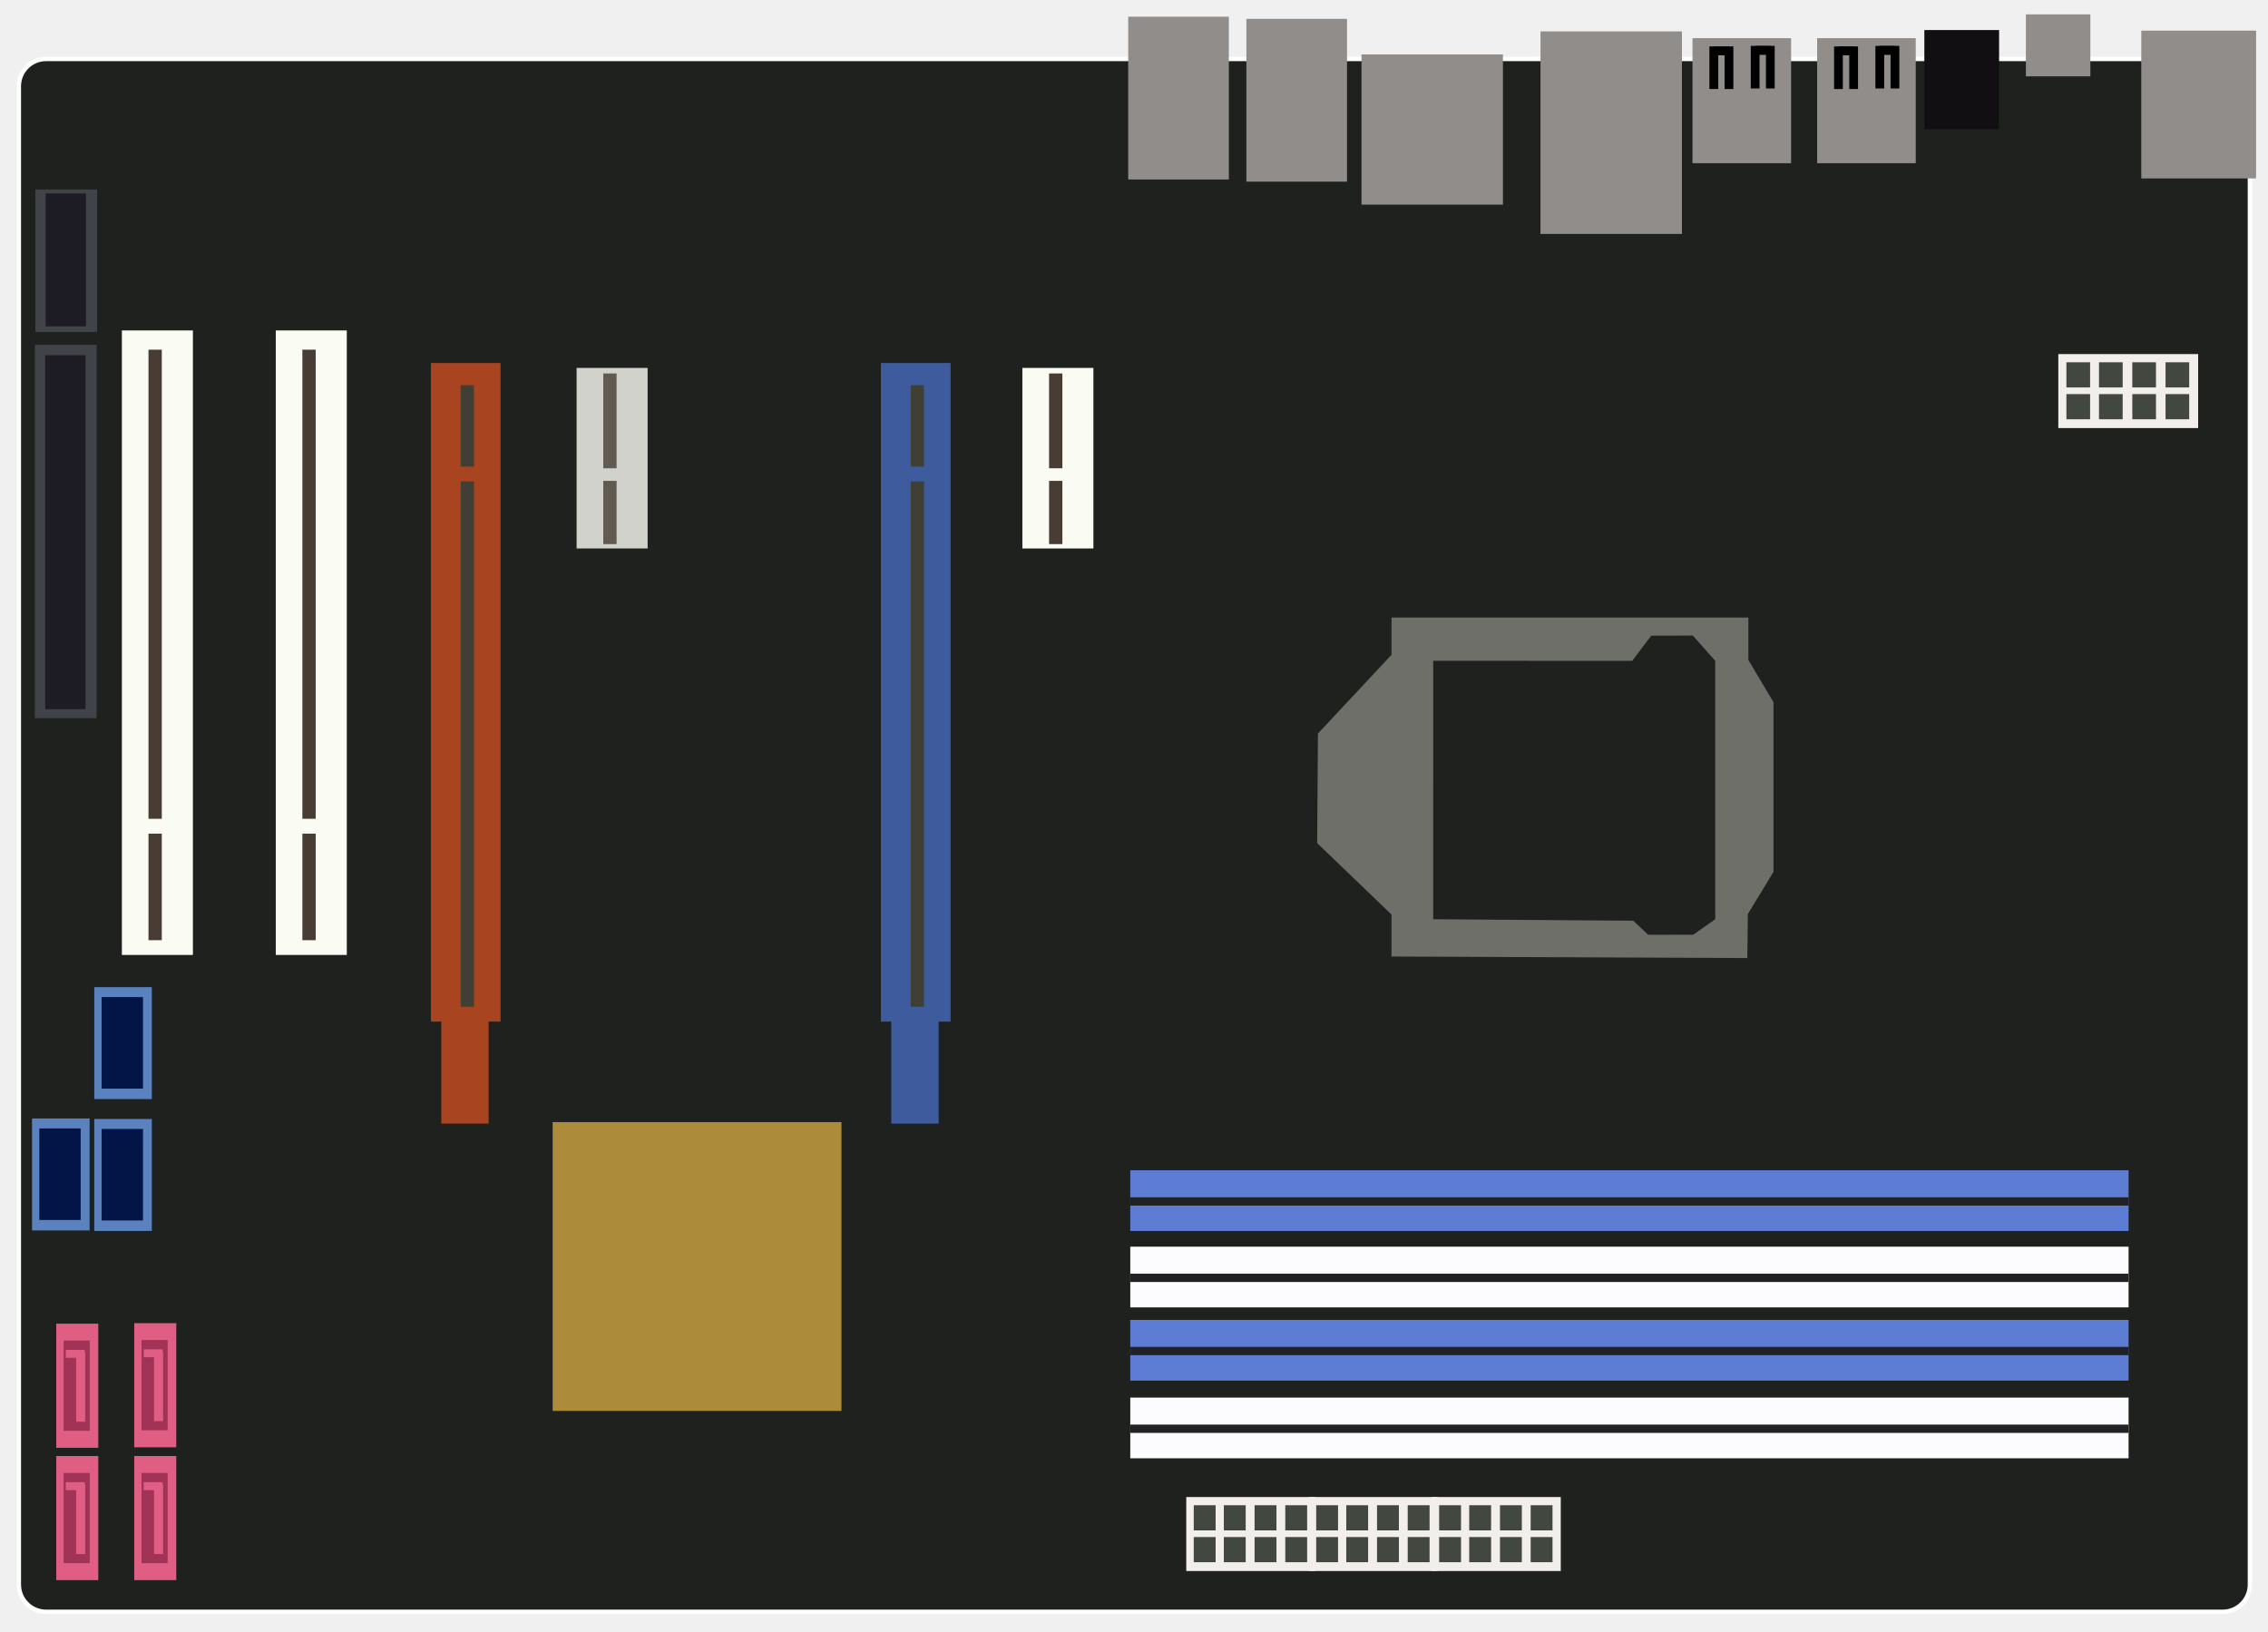
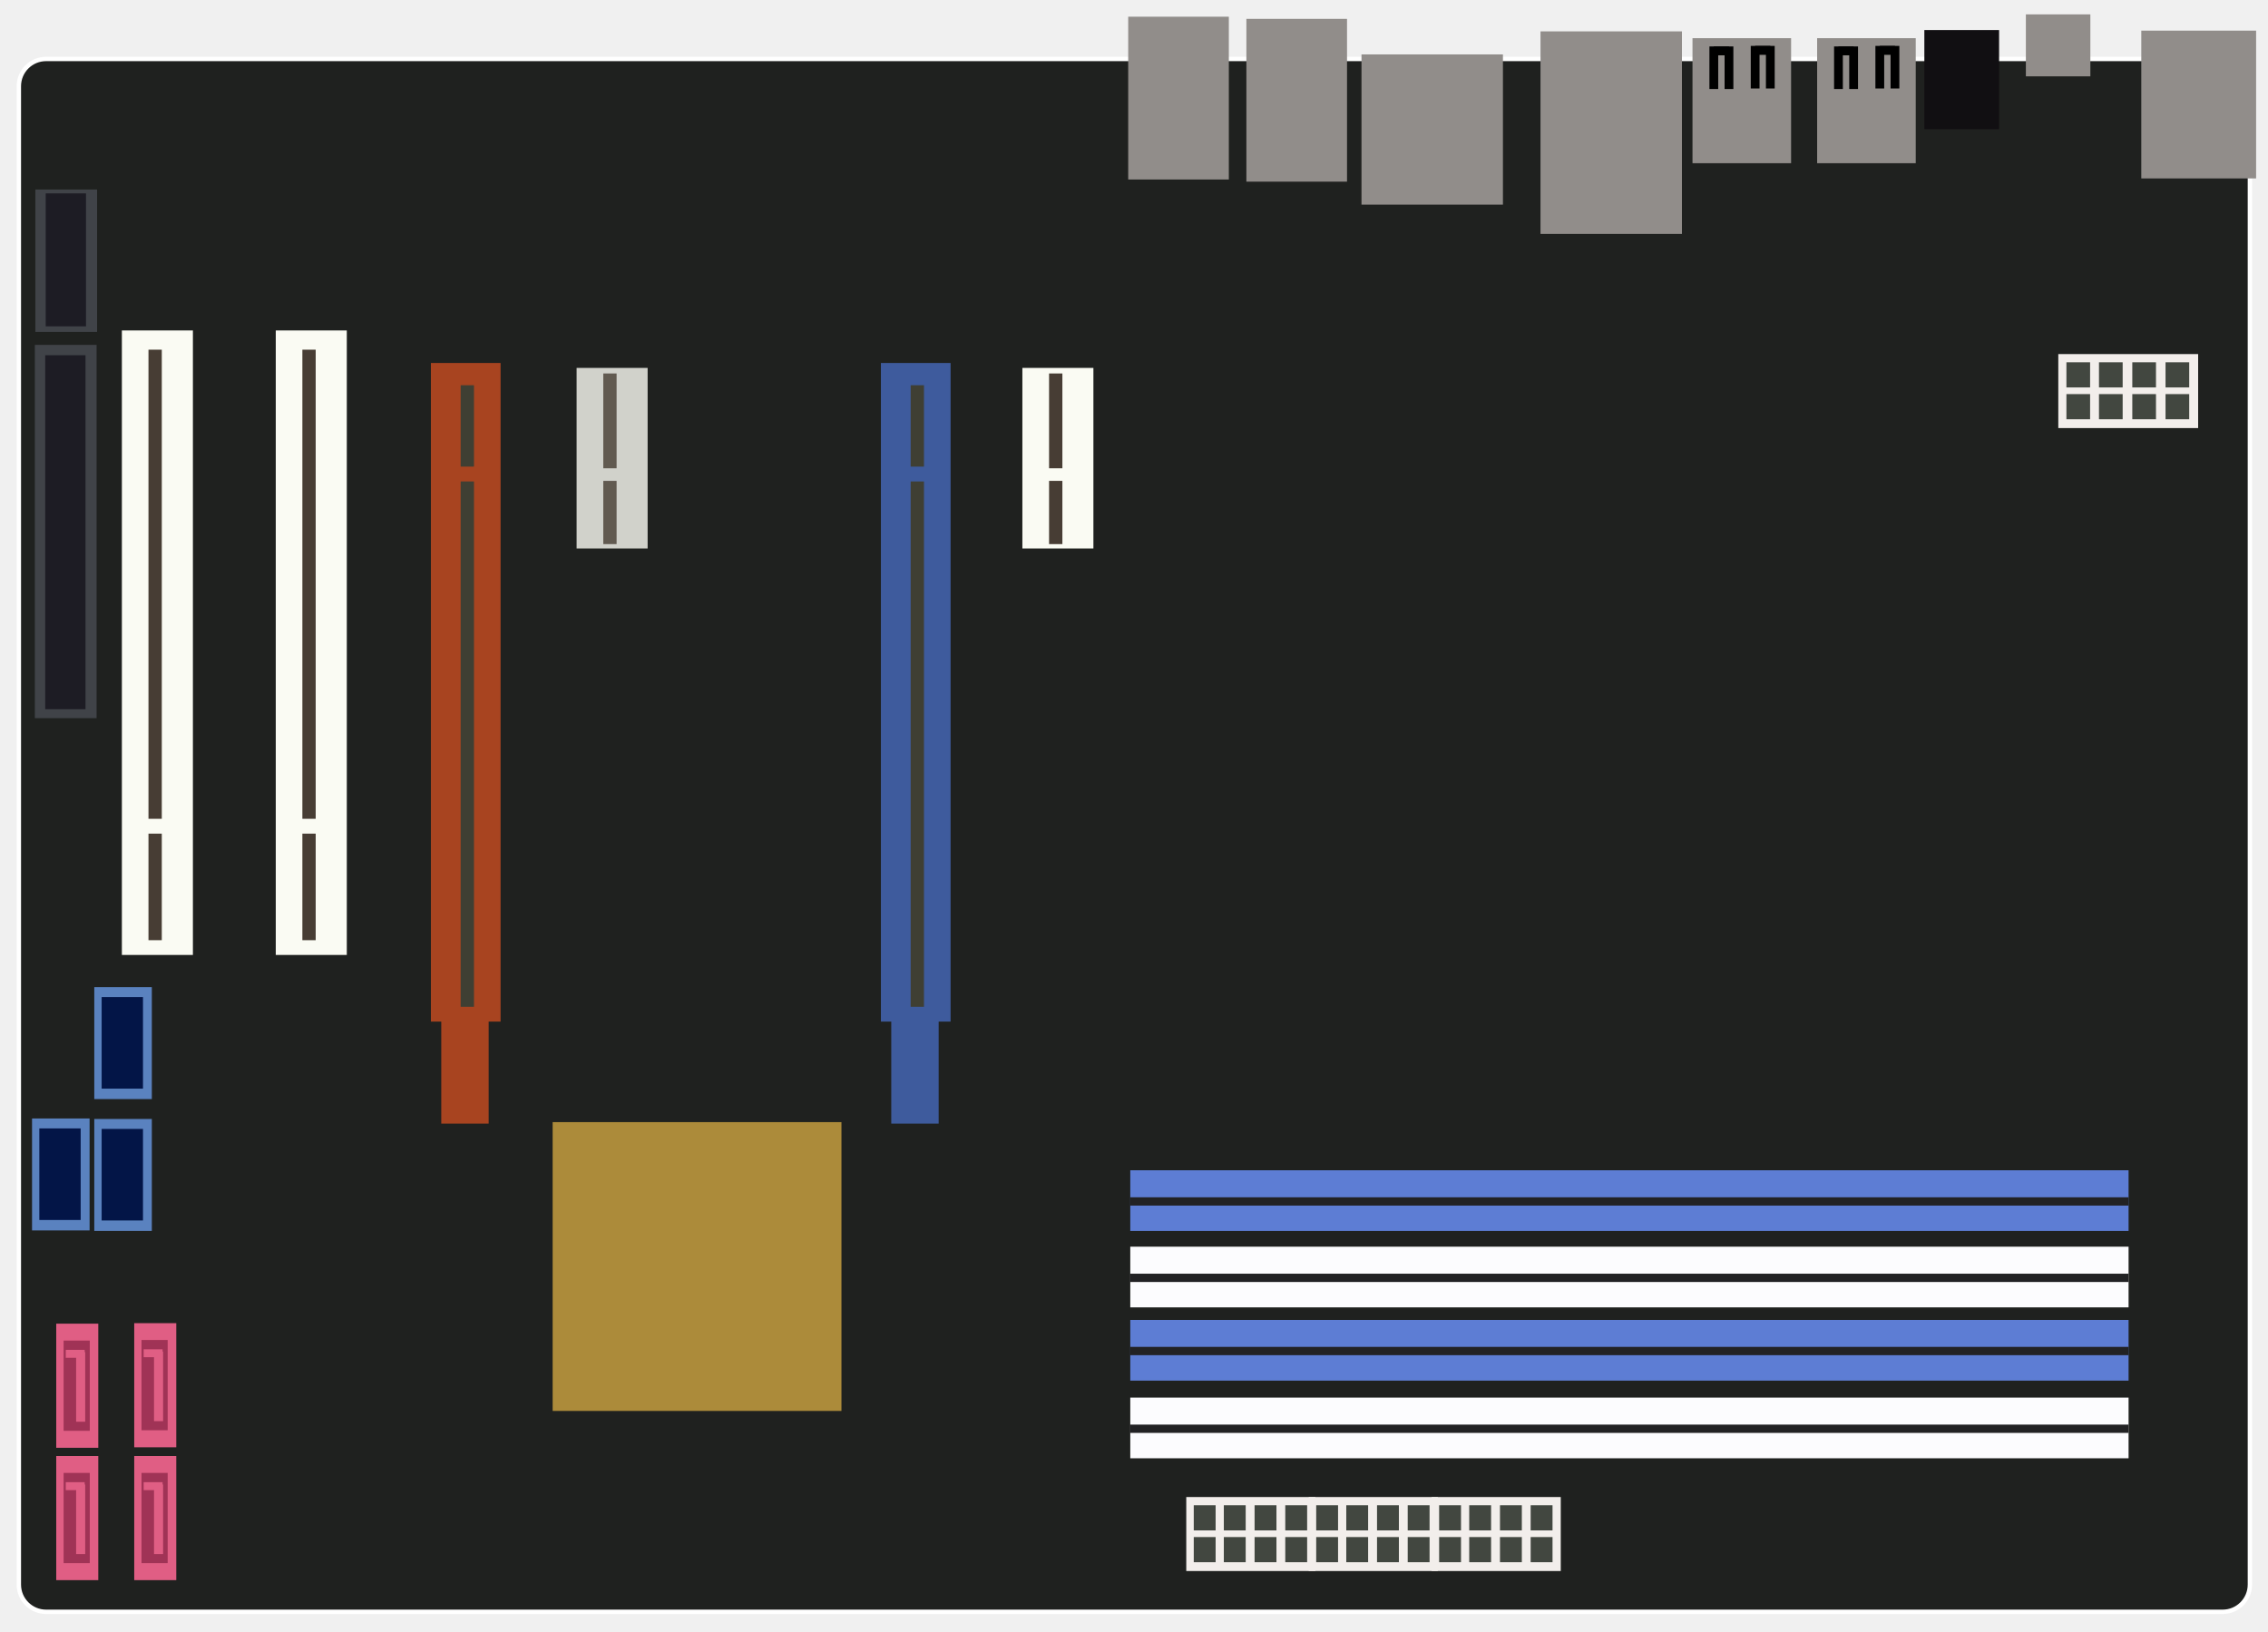
<svg id="svg10143" viewBox="0 0 921.802 663" version="1.1" width="921.8" height="663">
  <g id="layer1" transform="translate(-46.361,-51.543)">
    <g id="layer1-2" label="Layer 1" transform="matrix(0,3.3683,-3.3683,0,1104.967,-1080.503)">
      <g id="g1973" transform="translate(40.07391,-13.79084)">
        <rect id="rect1727" style="fill:#1f211f;stroke:#ffffff;stroke-width:0.527" transform="rotate(-90)" ry="3.283" height="187.38" width="269.21" y="303.13" x="-325.8" />
        <g id="g3333" className="io-link-styles">
          <rect id="rect1729" style="fill:#918d8a" transform="rotate(-90)" ry="0" height="19.643" width="12.143" y="298.03" x="-191.94" />
          <rect id="rect1731" style="fill:#918d8a" transform="rotate(-90)" ry="0" height="19.643" width="12.143" y="298.29" x="-177.68" />
          <rect id="rect1733" style="fill:#918d8a" transform="rotate(-90)" ry="0" height="18.128" width="17.067" y="302.58" x="-163.79" />
          <rect id="rect1735" style="fill:#918d8a" transform="rotate(-90)" ry="0" height="24.441" width="17.067" y="299.8" x="-142.19" />
          <g id="g1751" transform="rotate(-90,372.02,171.71)">
            <rect id="rect1737" style="fill:#918d8a" ry="0" height="15.088" width="11.898" y="100.31" x="434.92" />
            <g id="g1743" transform="translate(0.063135,-0.063135)">
              <path id="path1739" style="fill:none;stroke:#000000;stroke-width:1.06px" connector-curvature="0" d="m 439.26,106.51 v -4.611 h -1.833" />
              <path id="path1741" d="m 437.43,106.51 v -4.611 h 1.833" style="fill:none;stroke:#000000;stroke-width:1.06px" connector-curvature="0" />
            </g>
            <g id="g1749" transform="translate(5.0508,-0.12627)">
              <path id="path1745" d="m 439.26,106.51 v -4.611 h -1.833" style="fill:none;stroke:#000000;stroke-width:1.06px" connector-curvature="0" />
              <path id="path1747" style="fill:none;stroke:#000000;stroke-width:1.06px" connector-curvature="0" d="m 437.43,106.51 v -4.611 h 1.833" />
            </g>
          </g>
          <g id="g1767" transform="rotate(-90,379.54,179.23)">
            <rect id="rect1753" style="fill:#918d8a" ry="0" height="15.088" width="11.898" y="100.31" x="434.92" />
            <g id="g1759" transform="translate(0.063135,-0.063135)">
              <path id="path1755" d="m 439.26,106.51 v -4.611 h -1.833" style="fill:none;stroke:#000000;stroke-width:1.06px" connector-curvature="0" />
              <path id="path1757" style="fill:none;stroke:#000000;stroke-width:1.06px" connector-curvature="0" d="m 437.43,106.51 v -4.611 h 1.833" />
            </g>
            <g id="g1765" transform="translate(5.0508,-0.12627)">
              <path id="path1761" style="fill:none;stroke:#000000;stroke-width:1.06px" connector-curvature="0" d="m 439.26,106.51 v -4.611 h -1.833" />
              <path id="path1763" d="m 437.43,106.51 v -4.611 h 1.833" style="fill:none;stroke:#000000;stroke-width:1.06px" connector-curvature="0" />
            </g>
          </g>
          <rect id="rect1769" style="fill:#110f12" transform="rotate(-90)" height="11.964" width="9.018" y="299.64" x="-95.873" />
          <rect id="rect1771" style="fill:#918d8a" transform="rotate(-90)" ry="0" height="17.834" width="13.853" y="299.71" x="-69.695" />
          <rect id="rect1773" style="fill:#918d8a" transform="rotate(-90)" ry="0" height="7.477" width="7.782" y="297.75" x="-83.623" />
        </g>
-         <g id="g3110" className="cpu-link-styles">
+         <g id="g3110" className="cpu-link-styles" opacity="0">
          <rect id="rect3331" style="fill:#1f211f" transform="rotate(-90)" height="40" width="40" y="371" x="-159" />
          <path id="path1775" d="m 370.53,160.17 h 4.5 l 9.5,8.875 13.219,0.094 8.625,-8.969 h 5.062 l 0.188,-42.938 -5.312,-0.062 -5.094,-3.094 h -20.469 l -5.094,3.031 h -5.125 z m 5.219,-5.031 0.011,-24.017 -3.041,-2.294 -0.011,-5.016 3.041,-2.704 h 31.188 l 1.865,2.647 0.01,5.441 -1.696,1.811 -0.179,24.133 z" nodetypes="ccccccccccccccccccccccccc" style="fill:#6e6f69" connector-curvature="0" />
        </g>
        <g id="#g3331">
          <rect id="rect1777" className="ram-link-styles" style="fill:#5d7dd4" transform="rotate(-90)" height="7.324" width="120.46" y="437.23" x="-191.69" />
          <rect id="rect1779" style="fill:#222224" transform="rotate(-90)" height="1.002" width="120.49" y="440.49" x="-191.72" />
          <rect id="rect1781" className="ram-link-styles" style="fill:#5d7dd4" transform="rotate(-90)" height="7.324" width="120.46" y="455.29" x="-191.69" />
          <rect id="rect1783" style="fill:#222224" transform="rotate(-90)" height="1.002" width="120.49" y="458.54" x="-191.72" />
          <rect id="rect1785" className="ram-link-styles" style="fill:#fcfcfe" transform="rotate(-90)" height="7.324" width="120.46" y="446.45" x="-191.69" />
          <rect id="rect1787" style="fill:#222224" transform="rotate(-90)" height="1.002" width="120.49" y="449.71" x="-191.72" />
          <rect id="rect1789" className="ram-link-styles" style="fill:#fcfcfe" transform="rotate(-90)" height="7.324" width="120.46" y="464.66" x="-191.69" />
          <rect id="rect1791" style="fill:#222224" transform="rotate(-90)" height="1.002" width="120.49" y="467.92" x="-191.72" />
        </g>
        <path id="path1793" d="m 339.82,221.78 h 79.469 v -1.25 h 12.312 v -5.719 h -12.312 v -1.438 h -79.47 v 8.406 z" style="fill:#3e5b9d" connector-curvature="0" />
        <rect id="rect1795" style="fill:#3f3f33" transform="rotate(-90)" height="9.821" width="1.607" y="342.5" x="-218.19" />
        <rect id="rect1797" style="fill:#3f3f33" transform="rotate(-90)" height="63.393" width="1.607" y="354.11" x="-218.19" />
        <path id="path1799" style="fill:#a84420" connector-curvature="0" d="m 339.82,276.08 h 79.469 v -1.25 h 12.312 v -5.719 h -12.312 v -1.438 h -79.47 v 8.406 z" />
        <rect id="rect1801" style="fill:#3f3f33" transform="rotate(-90)" height="9.821" width="1.607" y="342.5" x="-272.49" />
        <rect id="rect1803" style="fill:#3f3f33" transform="rotate(-90)" height="63.393" width="1.607" y="354.11" x="-272.49" />
        <rect id="rect1805" style="fill:#fafbf3" transform="rotate(-90)" height="75.357" width="8.571" y="335.89" x="-294.8" />
        <rect id="rect1807" style="fill:#473d34" transform="rotate(-90)" height="56.607" width="1.607" y="338.21" x="-291.59" />
        <rect id="rect1809" style="fill:#473d34" transform="rotate(-90)" height="12.857" width="1.607" y="396.61" x="-291.59" />
        <rect id="rect1811" style="fill:#fafbf3" transform="rotate(-90)" height="75.357" width="8.571" y="335.89" x="-313.37" />
        <rect id="rect1813" style="fill:#473d34" transform="rotate(-90)" height="56.607" width="1.607" y="338.21" x="-310.16" />
        <rect id="rect1815" style="fill:#473d34" transform="rotate(-90)" height="12.857" width="1.607" y="396.61" x="-310.16" />
        <rect id="rect1817" style="opacity:0.811;fill:#fafbf3" transform="rotate(-90)" height="21.786" width="8.571" y="340.41" x="-258.5" />
        <rect id="rect1819" style="opacity:0.811;fill:#473d34" transform="rotate(-90)" height="11.441" width="1.607" y="341.08" x="-255.28" />
        <rect id="rect1821" style="opacity:0.811;fill:#473d34" transform="rotate(-90)" height="7.631" width="1.607" y="354.04" x="-255.28" />
        <rect id="rect1823" style="fill:#fafbf3" transform="rotate(-90)" height="21.786" width="8.571" y="340.41" x="-204.71" />
        <rect id="rect1825" style="fill:#473d34" transform="rotate(-90)" height="11.441" width="1.607" y="341.08" x="-201.49" />
        <rect id="rect1827" style="fill:#473d34" transform="rotate(-90)" height="7.631" width="1.607" y="354.04" x="-201.49" />
        <rect id="rect1829" style="fill:#e05e84" transform="rotate(-90)" height="14.978" width="5.074" y="455.68" x="-311.88" />
        <rect id="rect1831" style="fill:#a03356" transform="rotate(-90)" height="10.89" width="3.157" y="457.71" x="-311" />
        <path id="path1833" d="m 458.83,310.74 h 0.957 v -1.25 h 7.716 v -1.094 h -8.395 v 0.062 h -0.278 v 2.281 z" style="fill:#e05e84" connector-curvature="0" />
        <rect id="rect1835" style="fill:#e05e84" transform="rotate(-90)" height="14.978" width="5.074" y="471.71" x="-311.88" />
        <rect id="rect1837" style="fill:#a03356" transform="rotate(-90)" height="10.89" width="3.157" y="473.75" x="-311" />
        <path id="path1839" style="fill:#e05e84" connector-curvature="0" d="m 474.87,310.74 h 0.957 v -1.25 h 7.716 v -1.094 h -8.395 v 0.062 h -0.278 v 2.281 z" />
        <rect id="rect1841" style="fill:#e05e84" transform="rotate(-90)" height="14.978" width="5.074" y="471.71" x="-321.29" />
        <rect id="rect1843" style="fill:#a03356" transform="rotate(-90)" height="10.89" width="3.157" y="473.75" x="-320.4" />
        <path id="path1845" d="m 474.87,320.14 h 0.957 v -1.25 h 7.716 v -1.094 h -8.395 v 0.062 h -0.278 v 2.281 z" style="fill:#e05e84" connector-curvature="0" />
        <rect id="rect1847" style="fill:#e05e84" transform="rotate(-90)" height="14.978" width="5.074" y="455.74" x="-321.29" />
        <rect id="rect1849" style="fill:#a03356" transform="rotate(-90)" height="10.89" width="3.157" y="457.78" x="-320.4" />
        <path id="path1851" style="fill:#e05e84" connector-curvature="0" d="m 458.9,320.14 h 0.957 v -1.25 h 7.716 v -1.094 h -8.395 v 0.062 h -0.278 v 2.281 z" />
        <path id="path1853" style="fill:#7a7571" transform="rotate(-90,372.65,172.6)" cx="258.17" cy="273.701" rx="9.152" ry="8.839" d="" />
        <g id="g1861" transform="rotate(-90,372.02,171.71)">
          <rect id="rect1855" style="fill:#ac8b3a" height="34.85" width="34.85" y="231.11" x="282.34" />
          <path id="path1857" style="fill:#e0e2ed" transform="translate(-0.37881)" cx="286.631" cy="229.845" r="3.283" d="" />
          <path id="path1859" style="fill:#e0e2ed" transform="translate(26.264,37.628)" cx="286.631" cy="229.845" r="3.283" d="" />
        </g>
        <rect id="rect1863" style="fill:#5a82bf" transform="rotate(-90)" height="13.511" width="6.945" y="431.04" x="-316.7" />
        <rect id="rect1865" style="fill:#031547" transform="rotate(-90)" height="11.049" width="4.988" y="432.24" x="-315.81" />
        <rect id="rect1867" style="fill:#5a82bf" transform="rotate(-90)" height="13.511" width="6.945" y="415.13" x="-316.7" />
        <rect id="rect1869" style="fill:#031547" transform="rotate(-90)" height="11.049" width="4.988" y="416.33" x="-315.81" />
        <rect id="rect1871" style="fill:#5a82bf" transform="rotate(-90)" height="13.511" width="6.945" y="430.98" x="-324.21" />
        <rect id="rect1873" style="fill:#031547" transform="rotate(-90)" height="11.049" width="4.988" y="432.18" x="-323.33" />
        <rect id="rect1875" style="fill:#404348" transform="rotate(-90)" height="45.046" width="7.45" y="337.63" x="-323.87" />
        <rect id="rect1877" style="fill:#1d1c24" transform="rotate(-90)" height="42.713" width="4.861" y="338.88" x="-322.62" />
        <rect id="rect1879" style="fill:#404348" transform="rotate(-90)" height="17.189" width="7.45" y="318.88" x="-323.81" />
        <rect id="rect1881" style="fill:#1d1c24" transform="rotate(-90)" height="16.044" width="4.861" y="319.35" x="-322.56" />
        <g id="g1901" transform="rotate(-90,372.02,171.71)">
          <rect id="rect1883" style="fill:#f2eeeb" height="8.929" width="16.875" y="138.43" x="464.02" />
          <rect id="rect1885" style="fill:#424740" height="3.036" width="2.857" y="139.42" x="465" />
          <rect id="rect1887" style="fill:#424740" height="3.036" width="2.857" y="139.42" x="468.93" />
          <rect id="rect1889" style="fill:#424740" height="3.036" width="2.857" y="139.42" x="472.95" />
          <rect id="rect1891" style="fill:#424740" height="3.036" width="2.857" y="139.42" x="476.96" />
          <rect id="rect1893" style="fill:#424740" height="3.036" width="2.857" y="143.26" x="465" />
          <rect id="rect1895" style="fill:#424740" height="3.036" width="2.857" y="143.26" x="468.93" />
          <rect id="rect1897" style="fill:#424740" height="3.036" width="2.857" y="143.26" x="472.95" />
          <rect id="rect1899" style="fill:#424740" height="3.036" width="2.857" y="143.26" x="476.96" />
        </g>
        <g id="g1963" transform="rotate(-90,372.02,171.71)">
          <g id="g1921" transform="matrix(0.92328,0,0,1,-69.625,137.92)">
            <rect id="rect1903" style="fill:#f2eeeb" height="8.929" width="16.875" y="138.43" x="464.02" />
            <rect id="rect1905" style="fill:#424740" height="3.036" width="2.857" y="139.42" x="465" />
            <rect id="rect1907" style="fill:#424740" height="3.036" width="2.857" y="139.42" x="468.93" />
            <rect id="rect1909" style="fill:#424740" height="3.036" width="2.857" y="139.42" x="472.95" />
            <rect id="rect1911" style="fill:#424740" height="3.036" width="2.857" y="139.42" x="476.96" />
            <rect id="rect1913" style="fill:#424740" height="3.036" width="2.857" y="143.26" x="465" />
            <rect id="rect1915" style="fill:#424740" height="3.036" width="2.857" y="143.26" x="468.93" />
            <rect id="rect1917" style="fill:#424740" height="3.036" width="2.857" y="143.26" x="472.95" />
            <rect id="rect1919" style="fill:#424740" height="3.036" width="2.857" y="143.26" x="476.96" />
          </g>
          <g id="g1941" transform="matrix(0.92328,0,0,1,-54.851,137.92)">
            <rect id="rect1923" style="fill:#f2eeeb" height="8.929" width="16.875" y="138.43" x="464.02" />
            <rect id="rect1925" style="fill:#424740" height="3.036" width="2.857" y="139.42" x="465" />
            <rect id="rect1927" style="fill:#424740" height="3.036" width="2.857" y="139.42" x="468.93" />
            <rect id="rect1929" style="fill:#424740" height="3.036" width="2.857" y="139.42" x="472.95" />
            <rect id="rect1931" style="fill:#424740" height="3.036" width="2.857" y="139.42" x="476.96" />
            <rect id="rect1933" style="fill:#424740" height="3.036" width="2.857" y="143.26" x="465" />
            <rect id="rect1935" style="fill:#424740" height="3.036" width="2.857" y="143.26" x="468.93" />
            <rect id="rect1937" style="fill:#424740" height="3.036" width="2.857" y="143.26" x="472.95" />
            <rect id="rect1939" style="fill:#424740" height="3.036" width="2.857" y="143.26" x="476.96" />
          </g>
          <g id="g1961" transform="matrix(0.92328,0,0,1,-40.015,137.92)">
            <rect id="rect1943" style="fill:#f2eeeb" height="8.929" width="16.875" y="138.43" x="464.02" />
            <rect id="rect1945" style="fill:#424740" height="3.036" width="2.857" y="139.42" x="465" />
            <rect id="rect1947" style="fill:#424740" height="3.036" width="2.857" y="139.42" x="468.93" />
            <rect id="rect1949" style="fill:#424740" height="3.036" width="2.857" y="139.42" x="472.95" />
            <rect id="rect1951" style="fill:#424740" height="3.036" width="2.857" y="139.42" x="476.96" />
            <rect id="rect1953" style="fill:#424740" height="3.036" width="2.857" y="143.26" x="465" />
            <rect id="rect1955" style="fill:#424740" height="3.036" width="2.857" y="143.26" x="468.93" />
            <rect id="rect1957" style="fill:#424740" height="3.036" width="2.857" y="143.26" x="472.95" />
            <rect id="rect1959" style="fill:#424740" height="3.036" width="2.857" y="143.26" x="476.96" />
          </g>
        </g>
      </g>
    </g>
  </g>
</svg>
